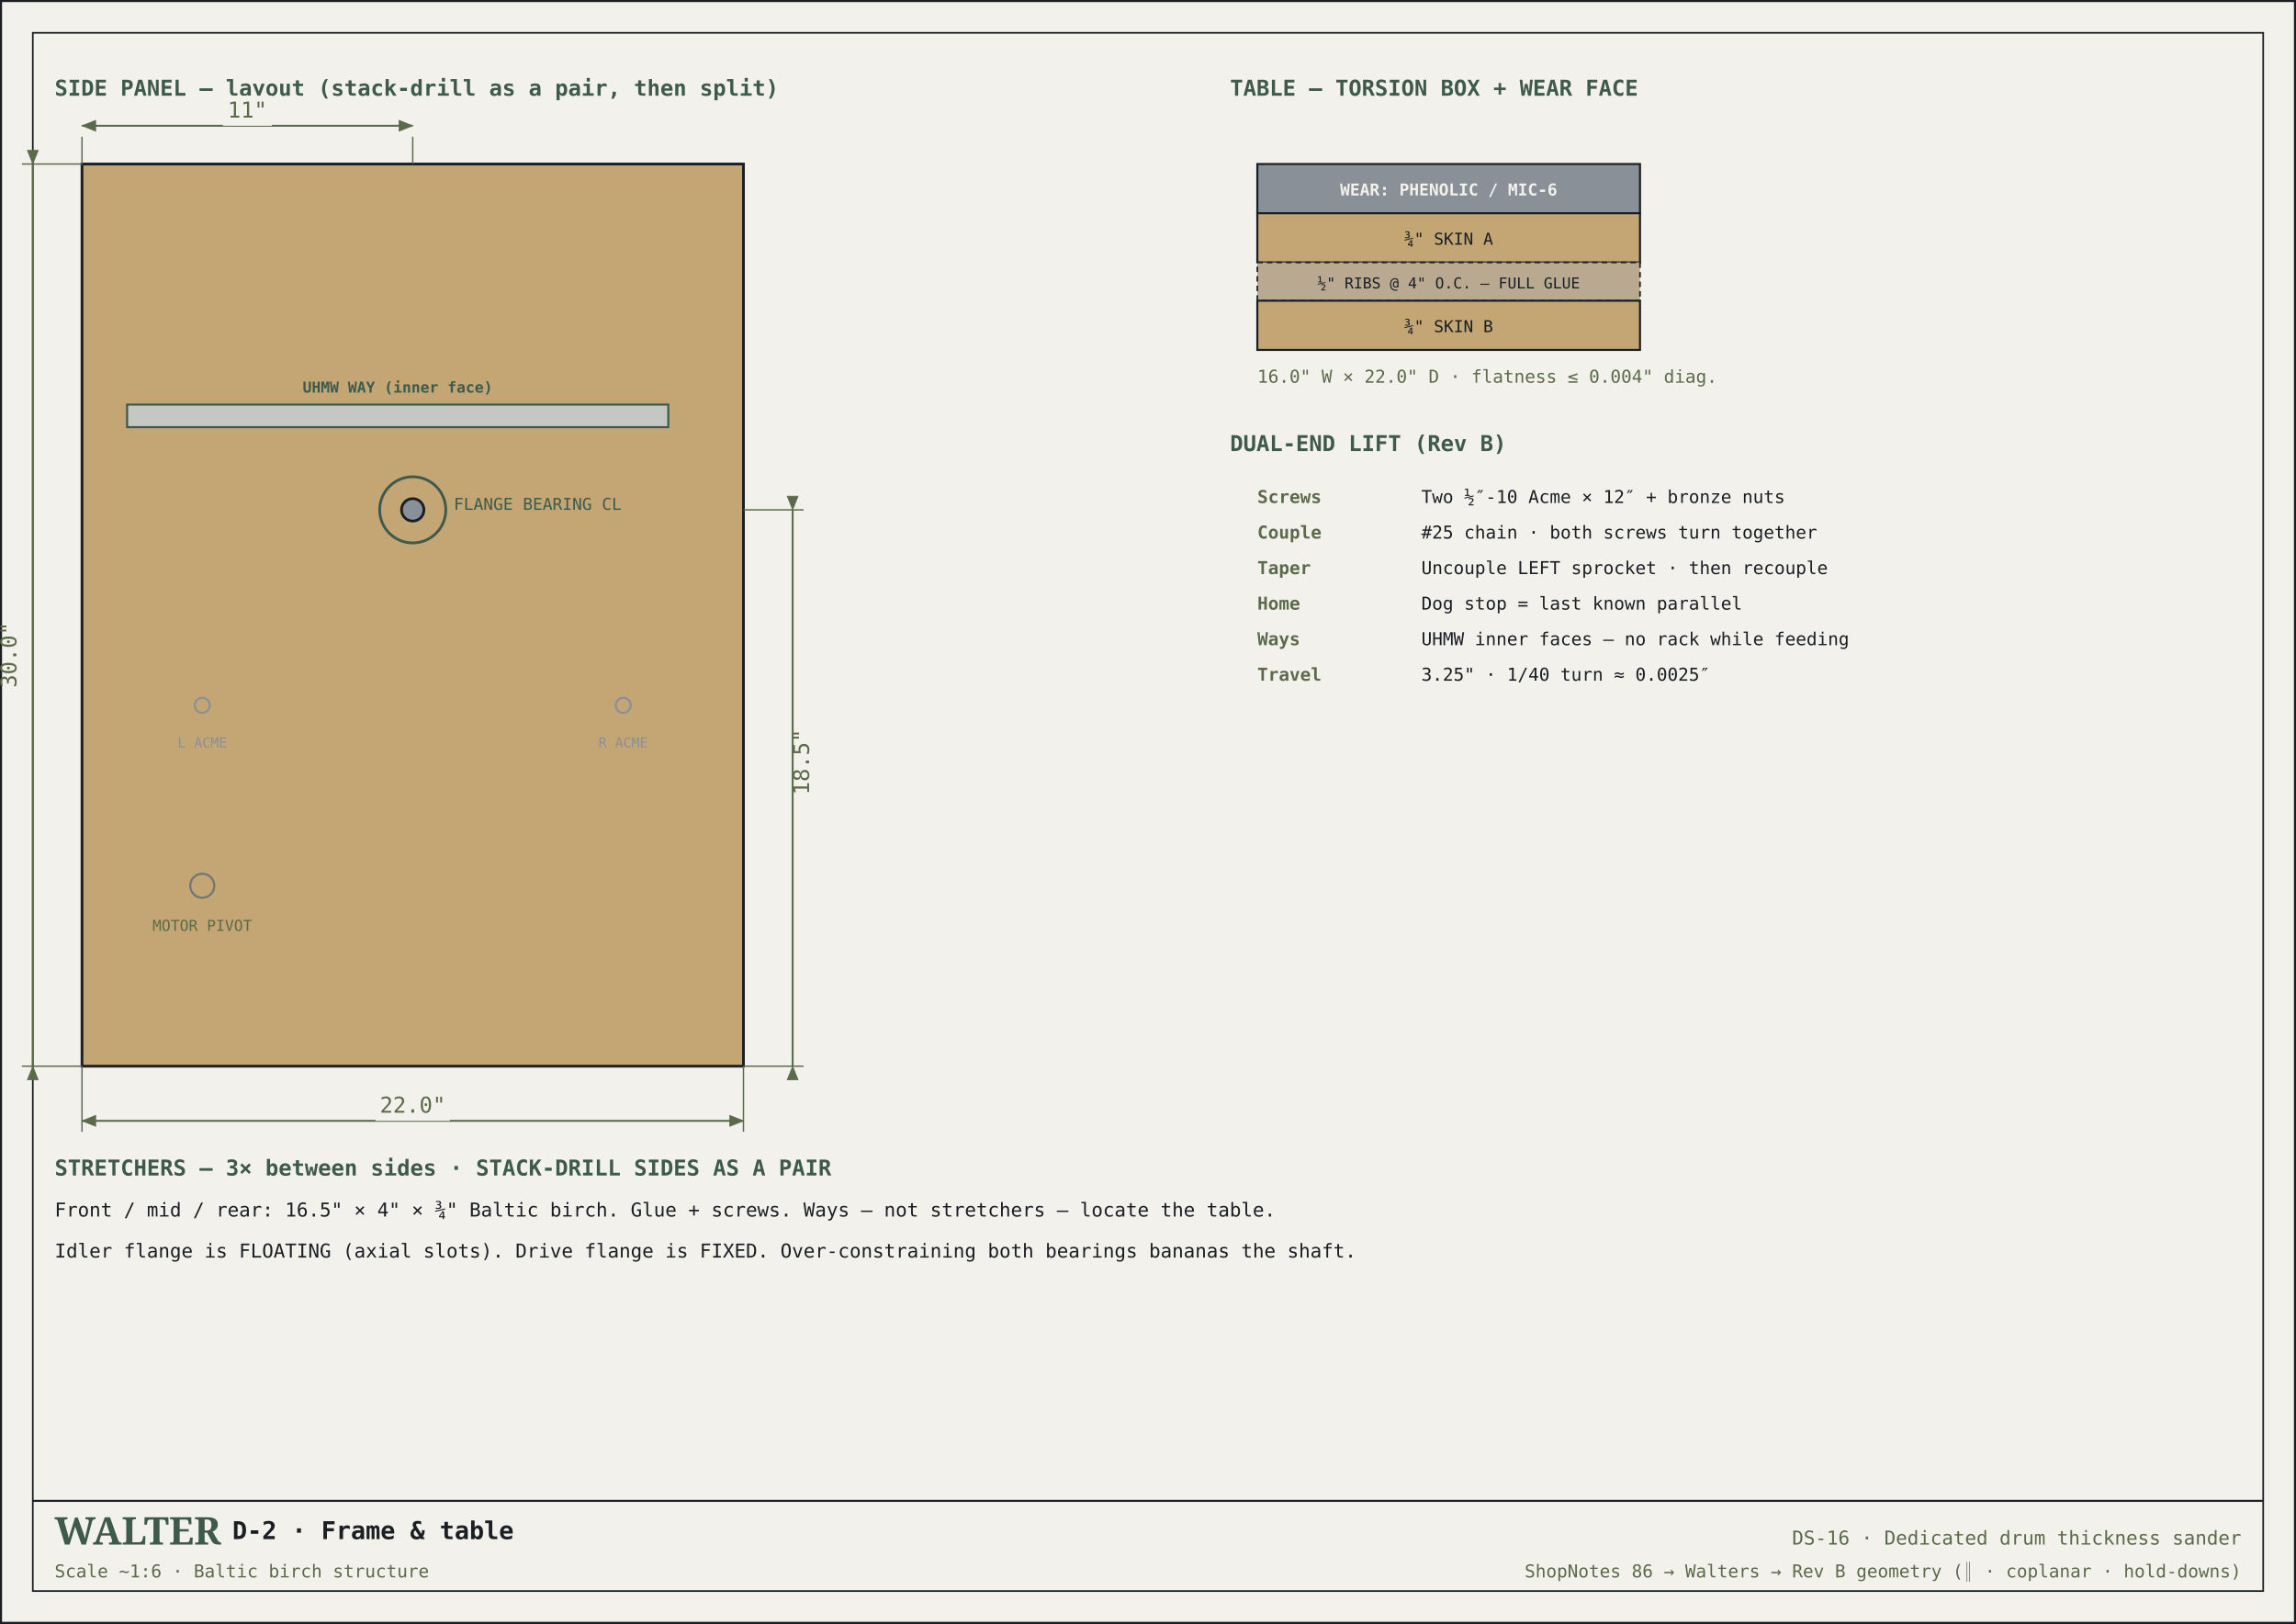
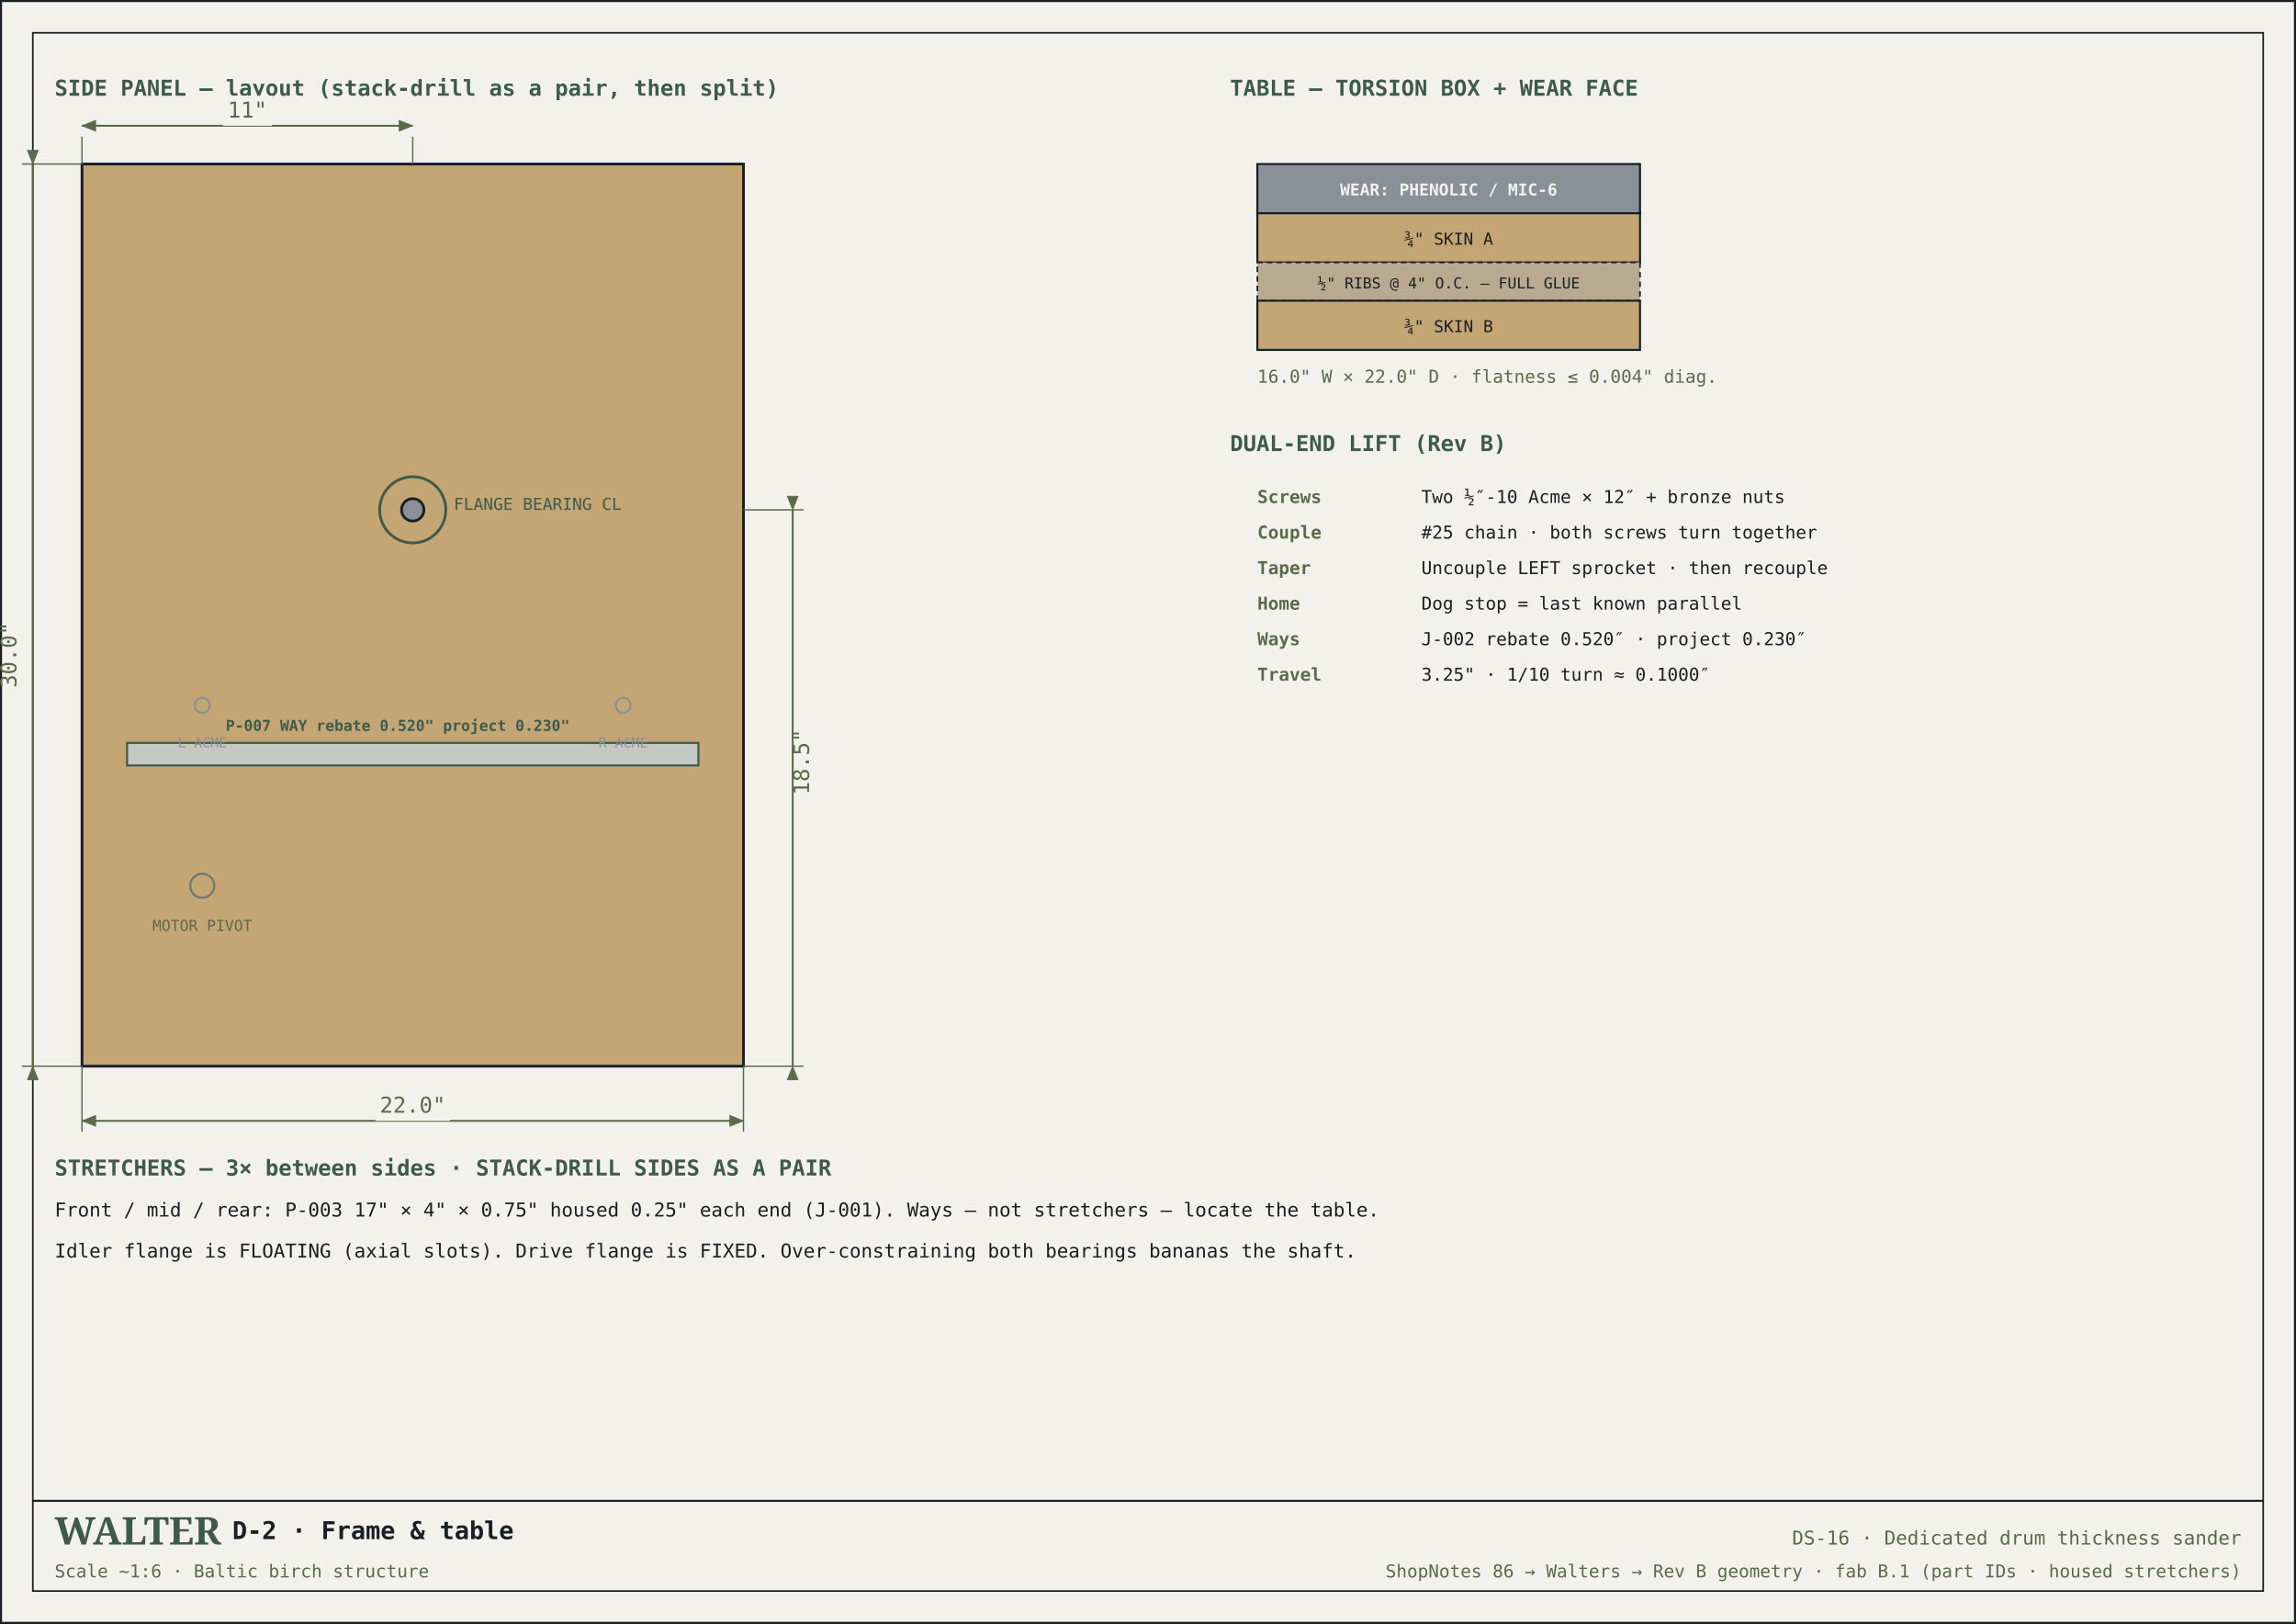
<svg xmlns="http://www.w3.org/2000/svg" width="1680" height="1188" viewBox="0 0 1680 1188">
  <rect x="0.0" y="0.0" width="1680.0" height="1188.0" fill="#f3f1ec" stroke="#1a1f24" stroke-width="3" />
  <rect x="24.0" y="24.0" width="1632.0" height="1140.0" fill="none" stroke="#1a1f24" stroke-width="1.2" />
  <line x1="24.0" y1="1098.0" x2="1656.0" y2="1098.0" stroke="#1a1f24" stroke-width="1.5" />
  <text x="40.0" y="1130.0" font-family="Georgia, serif" font-size="28" fill="#3d5a4c" text-anchor="start" font-weight="600">WALTER</text>
  <text x="170.0" y="1126.0" font-family="IBM Plex Mono, Menlo, monospace" font-size="18" fill="#1a1f24" text-anchor="start" font-weight="600">D-2  ·  Frame &amp; table</text>
  <text x="40.0" y="1154.0" font-family="IBM Plex Mono, Menlo, monospace" font-size="13" fill="#5a6a4a" text-anchor="start">Scale ~1:6 · Baltic birch structure</text>
  <text x="1640.0" y="1130.0" font-family="IBM Plex Mono, Menlo, monospace" font-size="14" fill="#5a6a4a" text-anchor="end">DS-16 · Dedicated drum thickness sander</text>
-   <text x="1640.0" y="1154.0" font-family="IBM Plex Mono, Menlo, monospace" font-size="13" fill="#5a6a4a" text-anchor="end">ShopNotes 86 → Walters → Rev B geometry (∥ · coplanar · hold-downs)</text>
+   <text x="1640.0" y="1154.0" font-family="IBM Plex Mono, Menlo, monospace" font-size="13" fill="#5a6a4a" text-anchor="end">ShopNotes 86 → Walters → Rev B geometry · fab B.1 (part IDs · housed stretchers)</text>
  <text x="40.0" y="70.0" font-family="IBM Plex Mono, Menlo, monospace" font-size="16" fill="#3d5a4c" text-anchor="start" font-weight="600">SIDE PANEL — layout (stack-drill as a pair, then split)</text>
  <rect x="60.0" y="120.0" width="484.0" height="660.0" fill="#c4a574" stroke="#1a1f24" stroke-width="2" />
  <circle cx="302.0" cy="373.0" r="24.2" fill="none" stroke="#3d5a4c" stroke-width="2" />
  <circle cx="302.0" cy="373.0" r="8.2" fill="#8a9098" stroke="#1a1f24" stroke-width="2" />
  <text x="332.0" y="373.0" font-family="IBM Plex Mono, Menlo, monospace" font-size="12" fill="#3d5a4c" text-anchor="start">FLANGE BEARING CL</text>
-   <rect x="93.0" y="296.0" width="396.0" height="16.5" fill="#c5c8c2" stroke="#3d5a4c" stroke-width="1.5" />
-   <text x="291.0" y="287.2" font-family="IBM Plex Mono, Menlo, monospace" font-size="11" fill="#3d5a4c" text-anchor="middle" font-weight="600">UHMW WAY (inner face)</text>
+   <rect x="93.0" y="543.5" width="418.0" height="16.5" fill="#c5c8c2" stroke="#3d5a4c" stroke-width="1.5" />
+   <text x="291.0" y="534.7" font-family="IBM Plex Mono, Menlo, monospace" font-size="11" fill="#3d5a4c" text-anchor="middle" font-weight="600">P-007 WAY  rebate 0.520"  project 0.230"</text>
  <circle cx="148.0" cy="516.0" r="5.5" fill="none" stroke="#8a9098" stroke-width="1.5" />
  <circle cx="456.0" cy="516.0" r="5.5" fill="none" stroke="#8a9098" stroke-width="1.5" />
  <text x="148.0" y="546.8" font-family="IBM Plex Mono, Menlo, monospace" font-size="10" fill="#8a9098" text-anchor="middle">L ACME</text>
  <text x="456.0" y="546.8" font-family="IBM Plex Mono, Menlo, monospace" font-size="10" fill="#8a9098" text-anchor="middle">R ACME</text>
  <circle cx="148.0" cy="648.0" r="8.8" fill="none" stroke="#6e7578" stroke-width="1.5" />
  <text x="148.0" y="681.0" font-family="IBM Plex Mono, Menlo, monospace" font-size="11" fill="#5a6a4a" text-anchor="middle">MOTOR PIVOT</text>
  <line x1="60.0" y1="780.0" x2="60.0" y2="828.0" stroke="#5a6a4a" stroke-width="1" />
  <line x1="544.0" y1="780.0" x2="544.0" y2="828.0" stroke="#5a6a4a" stroke-width="1" />
  <line x1="60.0" y1="820.0" x2="544.0" y2="820.0" stroke="#5a6a4a" stroke-width="1.4" />
  <polygon points="60.0,820.0 70.0,816.0 70.0,824.0" fill="#5a6a4a" stroke="#5a6a4a" stroke-width="0.5" />
  <polygon points="544.0,820.0 534.0,816.0 534.0,824.0" fill="#5a6a4a" stroke="#5a6a4a" stroke-width="0.5" />
  <rect x="274.8" y="798.0" width="54.4" height="22.0" fill="#f3f1ec" />
  <text x="302.0" y="814.0" font-family="IBM Plex Mono, Menlo, monospace" font-size="16" fill="#5a6a4a" text-anchor="middle">22.0"</text>
  <line x1="60.0" y1="780.0" x2="16.0" y2="780.0" stroke="#5a6a4a" stroke-width="1" />
  <line x1="60.0" y1="120.0" x2="16.0" y2="120.0" stroke="#5a6a4a" stroke-width="1" />
  <line x1="24.0" y1="780.0" x2="24.0" y2="120.0" stroke="#5a6a4a" stroke-width="1.4" />
  <polygon points="24.0,780.0 20.0,790.0 28.0,790.0" fill="#5a6a4a" stroke="#5a6a4a" stroke-width="0.5" />
  <polygon points="24.0,120.0 20.0,110.0 28.0,110.0" fill="#5a6a4a" stroke="#5a6a4a" stroke-width="0.5" />
  <text x="12.0" y="455.0" font-family="IBM Plex Mono, Menlo, monospace" font-size="16" fill="#5a6a4a" text-anchor="end" transform="rotate(-90 12.0 455.0)">30.0"</text>
  <line x1="60.0" y1="120.0" x2="60.0" y2="100.0" stroke="#5a6a4a" stroke-width="1" />
  <line x1="302.0" y1="120.0" x2="302.0" y2="100.0" stroke="#5a6a4a" stroke-width="1" />
  <line x1="60.0" y1="92.0" x2="302.0" y2="92.0" stroke="#5a6a4a" stroke-width="1.4" />
  <polygon points="60.0,92.0 70.0,88.0 70.0,96.0" fill="#5a6a4a" stroke="#5a6a4a" stroke-width="0.5" />
  <polygon points="302.0,92.0 292.0,88.0 292.0,96.0" fill="#5a6a4a" stroke="#5a6a4a" stroke-width="0.5" />
  <rect x="163.1" y="70.0" width="35.8" height="22.0" fill="#f3f1ec" />
  <text x="181.0" y="86.0" font-family="IBM Plex Mono, Menlo, monospace" font-size="16" fill="#5a6a4a" text-anchor="middle">11"</text>
  <line x1="544.0" y1="780.0" x2="588.0" y2="780.0" stroke="#5a6a4a" stroke-width="1" />
  <line x1="544.0" y1="373.0" x2="588.0" y2="373.0" stroke="#5a6a4a" stroke-width="1" />
  <line x1="580.0" y1="780.0" x2="580.0" y2="373.0" stroke="#5a6a4a" stroke-width="1.4" />
  <polygon points="580.0,780.0 576.0,790.0 584.0,790.0" fill="#5a6a4a" stroke="#5a6a4a" stroke-width="0.5" />
  <polygon points="580.0,373.0 576.0,363.0 584.0,363.0" fill="#5a6a4a" stroke="#5a6a4a" stroke-width="0.5" />
  <text x="592.0" y="581.5" font-family="IBM Plex Mono, Menlo, monospace" font-size="16" fill="#5a6a4a" text-anchor="start" transform="rotate(-90 592.0 581.5)">18.5"</text>
  <text x="900.0" y="70.0" font-family="IBM Plex Mono, Menlo, monospace" font-size="16" fill="#3d5a4c" text-anchor="start" font-weight="600">TABLE — TORSION BOX + WEAR FACE</text>
  <rect x="920.0" y="120.0" width="280.0" height="36.0" fill="#8a9098" stroke="#1a1f24" stroke-width="1.5" />
  <text x="1060.0" y="143.0" font-family="IBM Plex Mono, Menlo, monospace" font-size="12" fill="#f3f1ec" text-anchor="middle" font-weight="600">WEAR: PHENOLIC / MIC-6</text>
  <rect x="920.0" y="156.0" width="280.0" height="36.0" fill="#c4a574" stroke="#1a1f24" stroke-width="1.5" />
  <text x="1060.0" y="179.0" font-family="IBM Plex Mono, Menlo, monospace" font-size="12" fill="#1a1f24" text-anchor="middle">¾" SKIN A</text>
  <rect x="920.0" y="192.0" width="280.0" height="28.0" fill="#b8a990" stroke="#1a1f24" stroke-width="1.2" stroke-dasharray="4 3" />
  <text x="1060.0" y="211.0" font-family="IBM Plex Mono, Menlo, monospace" font-size="11" fill="#1a1f24" text-anchor="middle">½" RIBS @ 4" O.C. — FULL GLUE</text>
  <rect x="920.0" y="220.0" width="280.0" height="36.0" fill="#c4a574" stroke="#1a1f24" stroke-width="1.5" />
  <text x="1060.0" y="243.0" font-family="IBM Plex Mono, Menlo, monospace" font-size="12" fill="#1a1f24" text-anchor="middle">¾" SKIN B</text>
  <text x="920.0" y="280.0" font-family="IBM Plex Mono, Menlo, monospace" font-size="13" fill="#5a6a4a" text-anchor="start">16.0" W × 22.0" D · flatness ≤ 0.004" diag.</text>
  <text x="900.0" y="330.0" font-family="IBM Plex Mono, Menlo, monospace" font-size="16" fill="#3d5a4c" text-anchor="start" font-weight="600">DUAL-END LIFT (Rev B)</text>
  <text x="920.0" y="368.0" font-family="IBM Plex Mono, Menlo, monospace" font-size="13" fill="#5a6a4a" text-anchor="start" font-weight="600">Screws</text>
  <text x="1040.0" y="368.0" font-family="IBM Plex Mono, Menlo, monospace" font-size="13" fill="#1a1f24" text-anchor="start">Two ½″-10 Acme × 12″ + bronze nuts</text>
  <text x="920.0" y="394.0" font-family="IBM Plex Mono, Menlo, monospace" font-size="13" fill="#5a6a4a" text-anchor="start" font-weight="600">Couple</text>
  <text x="1040.0" y="394.0" font-family="IBM Plex Mono, Menlo, monospace" font-size="13" fill="#1a1f24" text-anchor="start">#25 chain · both screws turn together</text>
  <text x="920.0" y="420.0" font-family="IBM Plex Mono, Menlo, monospace" font-size="13" fill="#5a6a4a" text-anchor="start" font-weight="600">Taper</text>
  <text x="1040.0" y="420.0" font-family="IBM Plex Mono, Menlo, monospace" font-size="13" fill="#1a1f24" text-anchor="start">Uncouple LEFT sprocket · then recouple</text>
  <text x="920.0" y="446.0" font-family="IBM Plex Mono, Menlo, monospace" font-size="13" fill="#5a6a4a" text-anchor="start" font-weight="600">Home</text>
  <text x="1040.0" y="446.0" font-family="IBM Plex Mono, Menlo, monospace" font-size="13" fill="#1a1f24" text-anchor="start">Dog stop = last known parallel</text>
  <text x="920.0" y="472.0" font-family="IBM Plex Mono, Menlo, monospace" font-size="13" fill="#5a6a4a" text-anchor="start" font-weight="600">Ways</text>
-   <text x="1040.0" y="472.0" font-family="IBM Plex Mono, Menlo, monospace" font-size="13" fill="#1a1f24" text-anchor="start">UHMW inner faces — no rack while feeding</text>
+   <text x="1040.0" y="472.0" font-family="IBM Plex Mono, Menlo, monospace" font-size="13" fill="#1a1f24" text-anchor="start">J-002 rebate 0.520″ · project 0.230″</text>
  <text x="920.0" y="498.0" font-family="IBM Plex Mono, Menlo, monospace" font-size="13" fill="#5a6a4a" text-anchor="start" font-weight="600">Travel</text>
-   <text x="1040.0" y="498.0" font-family="IBM Plex Mono, Menlo, monospace" font-size="13" fill="#1a1f24" text-anchor="start">3.25" · 1/40 turn ≈ 0.0025″</text>
+   <text x="1040.0" y="498.0" font-family="IBM Plex Mono, Menlo, monospace" font-size="13" fill="#1a1f24" text-anchor="start">3.25" · 1/10 turn ≈ 0.1000″</text>
  <text x="40.0" y="860.0" font-family="IBM Plex Mono, Menlo, monospace" font-size="16" fill="#3d5a4c" text-anchor="start" font-weight="600">STRETCHERS — 3× between sides  ·  STACK-DRILL SIDES AS A PAIR</text>
-   <text x="40.0" y="890.0" font-family="IBM Plex Mono, Menlo, monospace" font-size="14" fill="#1a1f24" text-anchor="start">Front / mid / rear: 16.5" × 4" × ¾" Baltic birch. Glue + screws. Ways — not stretchers — locate the table.</text>
+   <text x="40.0" y="890.0" font-family="IBM Plex Mono, Menlo, monospace" font-size="14" fill="#1a1f24" text-anchor="start">Front / mid / rear: P-003  17" × 4" × 0.75"  housed 0.25" each end (J-001). Ways — not stretchers — locate the table.</text>
  <text x="40.0" y="920.0" font-family="IBM Plex Mono, Menlo, monospace" font-size="14" fill="#1a1f24" text-anchor="start">Idler flange is FLOATING (axial slots). Drive flange is FIXED. Over-constraining both bearings bananas the shaft.</text>
</svg>
